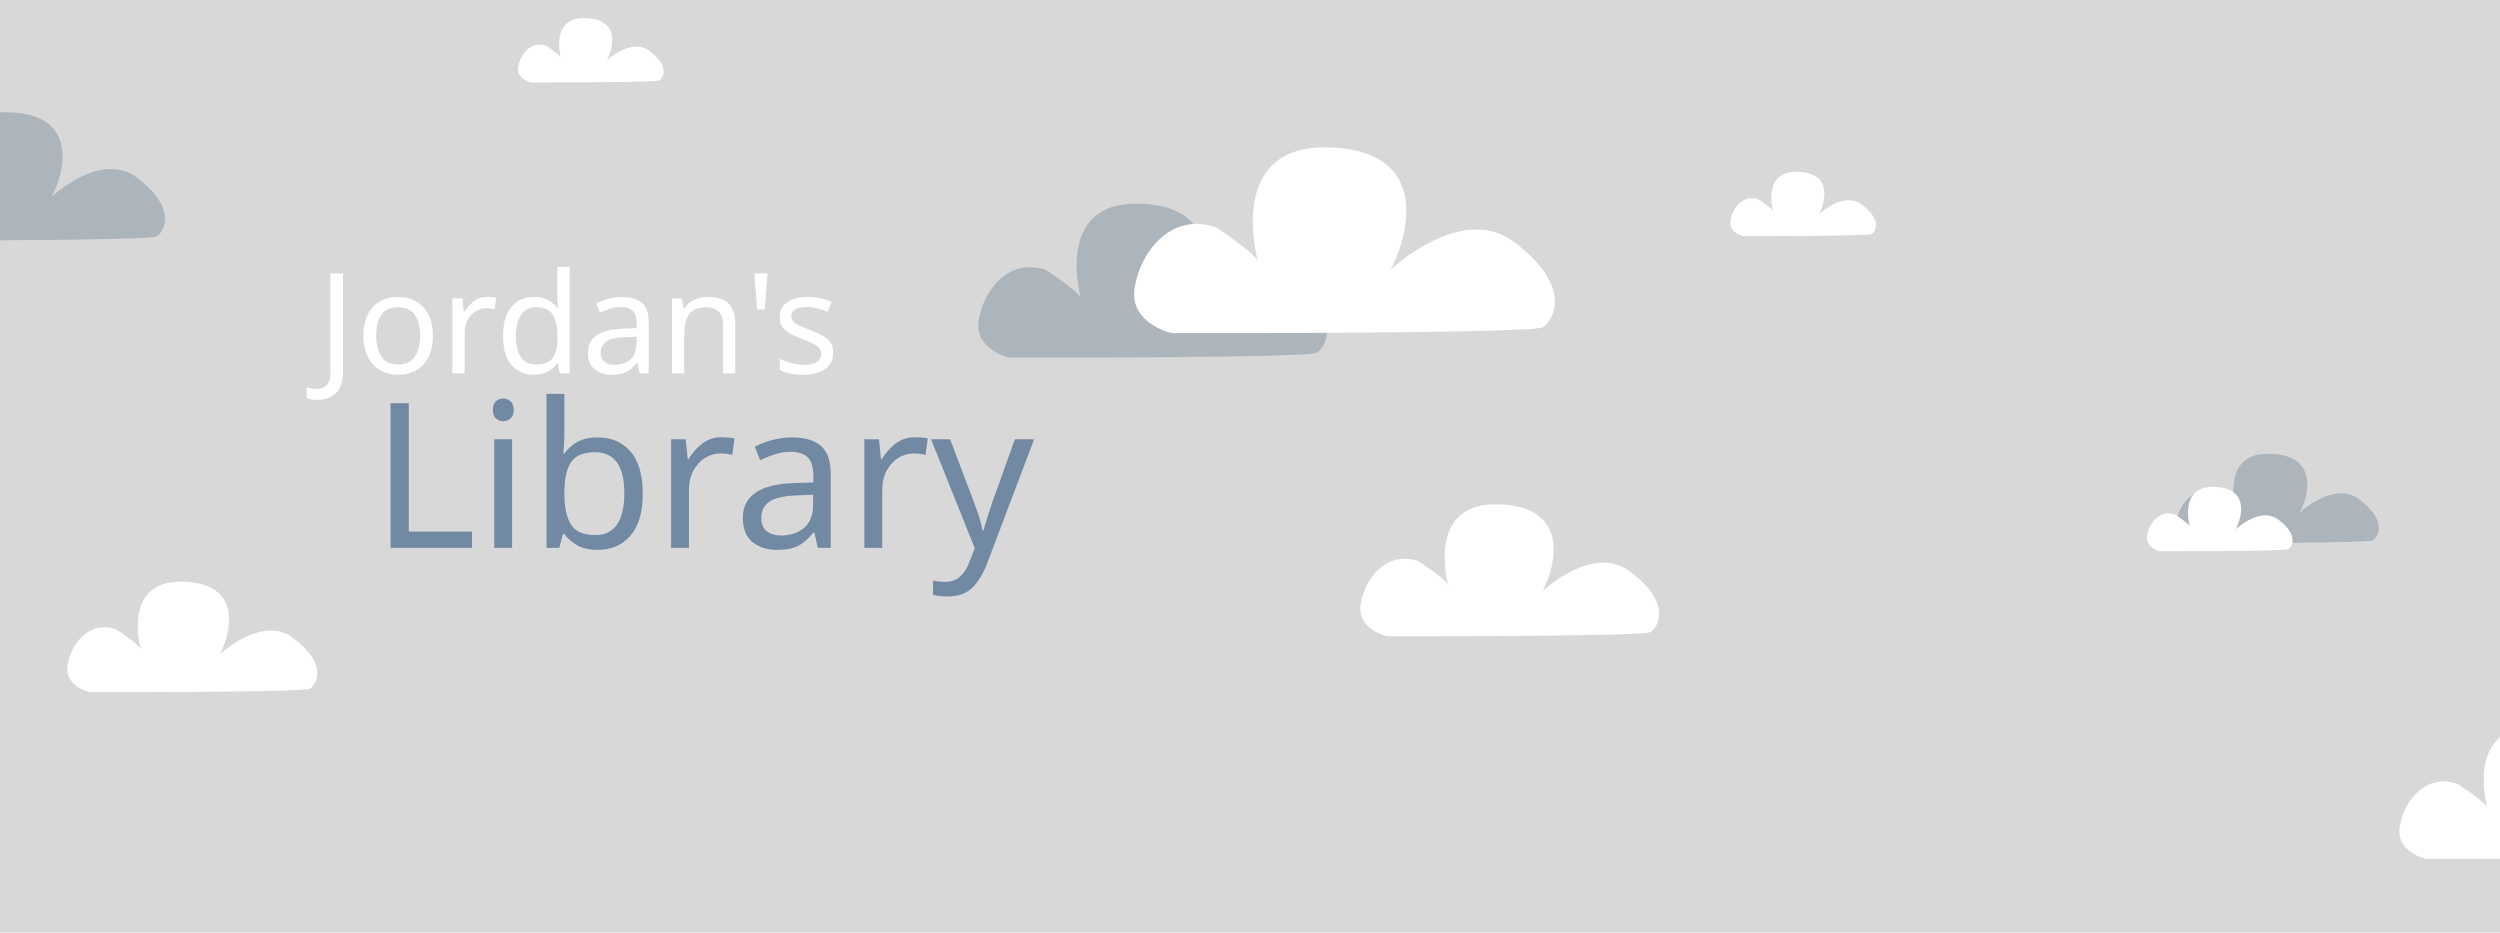
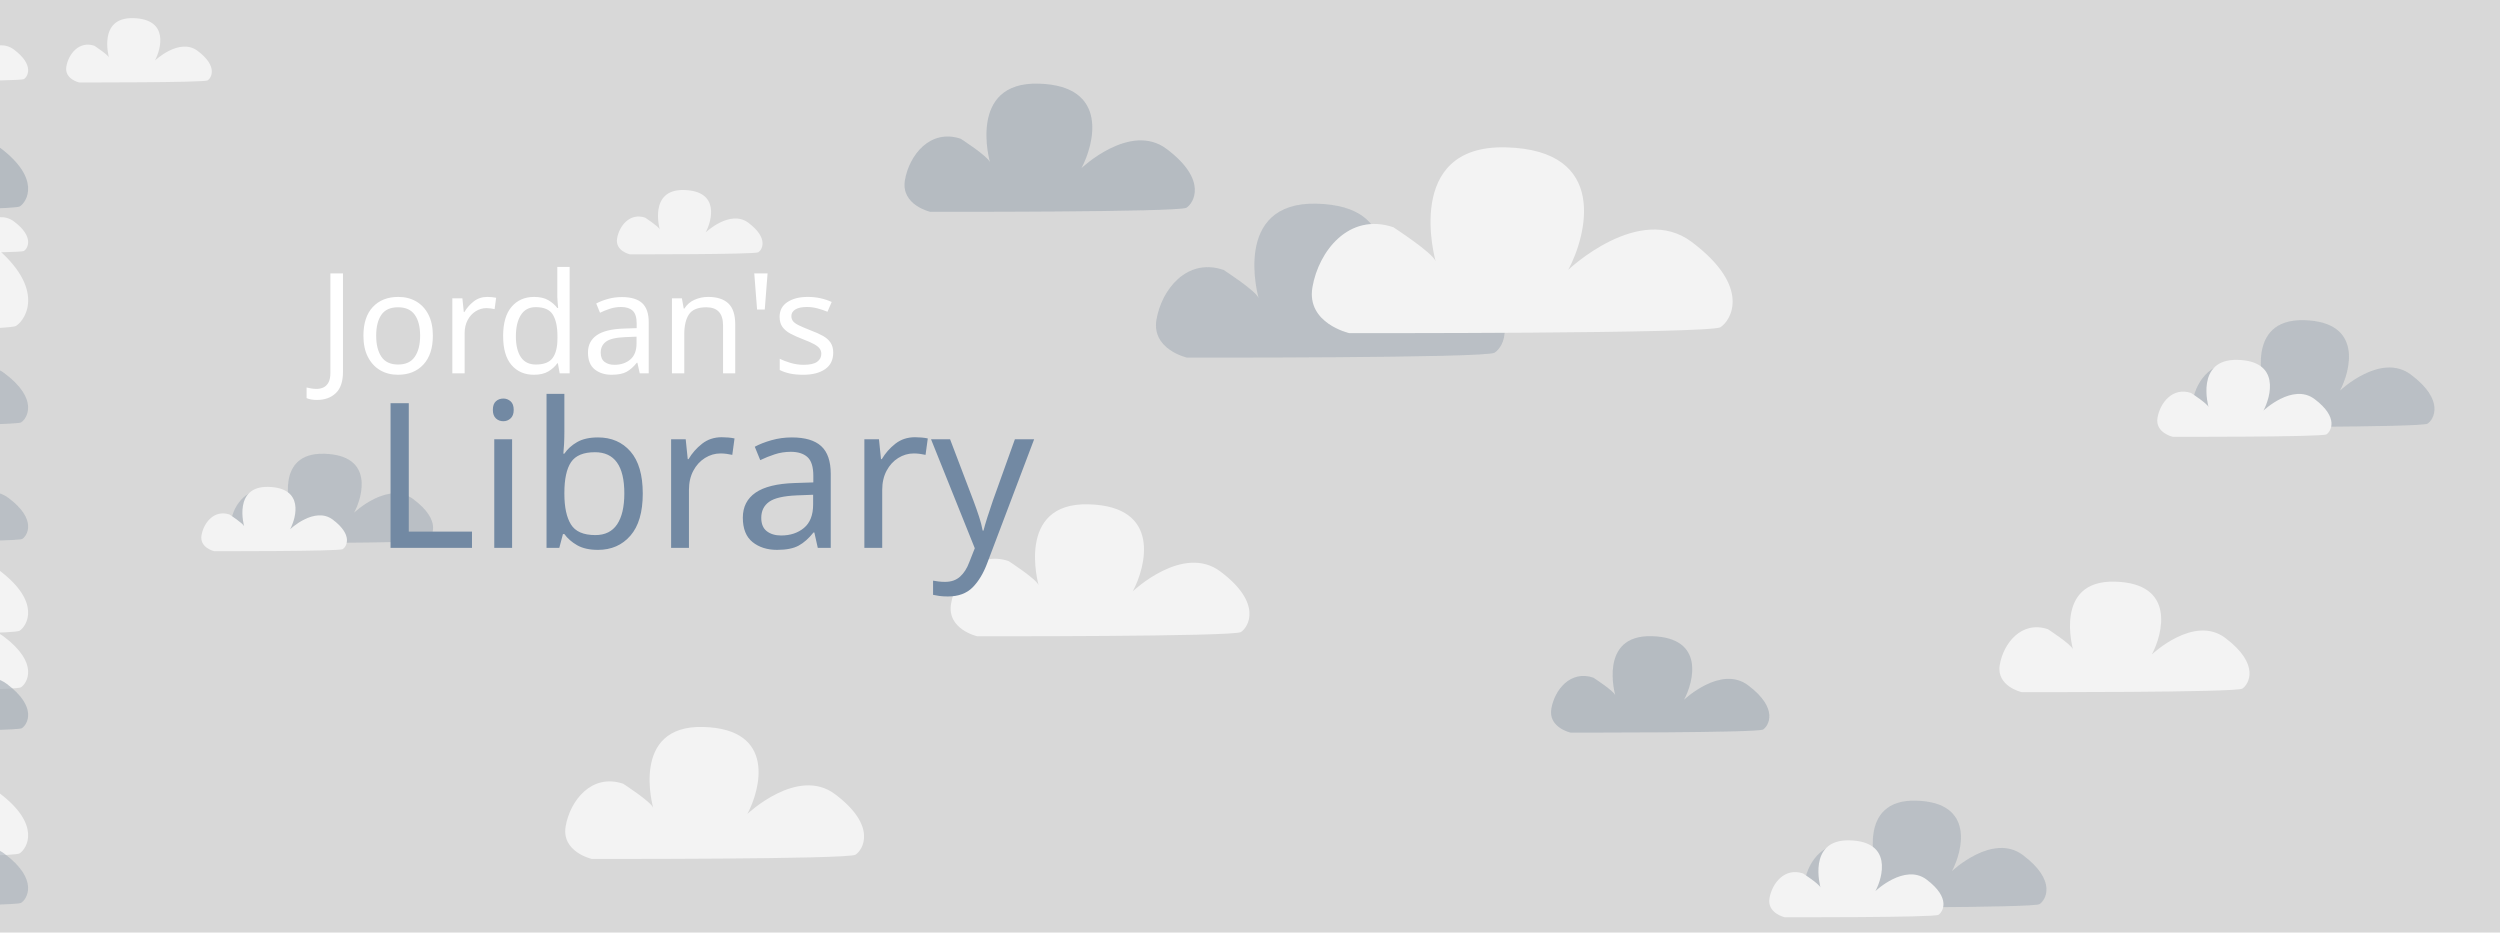
<svg xmlns="http://www.w3.org/2000/svg" id="Hero" viewBox="0 0 1920 716">
  <rect id="Backdrop" width="1920" height="716" fill="#d8d8d8" />
-   <g id="Clouds">
-     <path d="M830.08,228.84s-21.15-74.13,44.71-72.42,51.26,56.24,39.71,77.91c0,0,45-42.76,78.45-17.73,38.27,28.68,25.06,50.07,18.36,54.29s-236.24,3.75-236.24,3.75-27.3-6.2-23.41-29.16,23.21-47.72,51.52-38.2C803.18,207.28,828,223.3,830.08,228.84Z" fill="#a5aeb7" opacity="0.85" />
-     <path d="M966.05,200.59s-25.52-89.48,54-87.42,61.87,67.89,47.93,94c0,0,54.37-51.62,94.68-21.41,46.2,34.63,30.25,60.44,22.16,65.54s-285.13,4.53-285.13,4.53-32.95-7.48-28.26-35.2,28-57.6,62.18-46.11C933.58,174.56,963.57,193.9,966.05,200.59Z" fill="#fff" />
+   <g id="base-clouds" opacity="0.69">
+     <path d="M966.58,228.84s-21.14-74.13,44.71-72.42,51.26,56.24,39.72,77.91c0,0,45-42.76,78.44-17.73,38.27,28.68,25.06,50.07,18.36,54.29s-236.24,3.75-236.24,3.75-27.3-6.2-23.41-29.16,23.21-47.72,51.52-38.2C939.68,207.28,964.52,223.3,966.58,228.84Z" fill="#a5aeb7" opacity="0.85" />
+     <path d="M1102.55,200.59s-25.52-89.48,54-87.42,61.87,67.89,47.93,94c0,0,54.37-51.62,94.68-21.41,46.2,34.63,30.25,60.44,22.16,65.54s-285.13,4.53-285.13,4.53-33-7.48-28.25-35.2,28-57.6,62.17-46.11C1070.08,174.56,1100.07,193.9,1102.55,200.59Z" fill="#fff" />
  </g>
-   <path id="Cloud" d="M1112.26,449.39s-18.12-63.55,38.33-62.08,43.94,48.21,34,66.78c0,0,38.61-36.66,67.24-15.2,32.81,24.59,21.48,42.92,15.74,46.54s-202.5,3.22-202.5,3.22-23.4-5.32-20.06-25,19.89-40.91,44.16-32.75C1089.21,430.9,1110.5,444.64,1112.26,449.39Z" fill="#fff" />
-   <path id="Cloud-2" data-name="Cloud" d="M1361.74,162.19s-8.83-31,18.68-30.26,21.42,23.5,16.59,32.55c0,0,18.82-17.87,32.78-7.41,16,12,10.47,20.92,7.67,22.68s-98.7,1.57-98.7,1.57-11.41-2.59-9.78-12.18,9.69-19.94,21.52-16C1350.5,153.18,1360.88,159.87,1361.74,162.19Z" fill="#fff" />
-   <path id="Cloud-3" data-name="Cloud" d="M-30.6,146.54S-48.21,84.81,6.63,86.23s42.69,46.84,33.07,64.88c0,0,37.51-35.61,65.32-14.77,31.88,23.89,20.87,41.7,15.29,45.21s-196.72,3.13-196.72,3.13-22.73-5.16-19.49-24.29,19.32-39.74,42.9-31.81C-53,128.58-32.31,141.92-30.6,146.54Z" fill="#a5aeb7" opacity="0.85" />
-   <path id="Cloud-4" data-name="Cloud" d="M430.74,44.19s-8.83-31,18.68-30.26S470.84,37.43,466,46.48c0,0,18.82-17.87,32.78-7.41,16,12,10.47,20.92,7.67,22.68s-98.7,1.57-98.7,1.57S396.35,60.73,398,51.14s9.69-19.94,21.52-16C419.5,35.18,429.88,41.87,430.74,44.19Z" fill="#fff" />
-   <path id="Cloud-5" data-name="Cloud" d="M108.16,498.7s-15.17-53.18,32.08-52,36.77,40.35,28.49,55.9c0,0,32.32-30.68,56.28-12.73,27.46,20.58,18,35.93,13.17,39S68.7,531.56,68.7,531.56s-19.58-4.45-16.79-20.92,16.64-34.24,37-27.41C88.86,483.23,106.69,494.72,108.16,498.7Z" fill="#fff" />
-   <g id="Clouds-2" data-name="Clouds">
-     <path d="M1717.16,390.48s-12.28-43,26-42,29.76,32.65,23.05,45.23c0,0,26.15-24.83,45.54-10.3,22.22,16.66,14.55,29.07,10.66,31.52s-137.15,2.18-137.15,2.18-15.84-3.59-13.59-16.93,13.48-27.7,29.91-22.18C1701.54,378,1716,387.27,1717.16,390.48Z" fill="#a5aeb7" opacity="0.85" />
-     <path d="M1681.74,404.19s-8.83-31,18.68-30.26,21.42,23.5,16.59,32.55c0,0,18.82-17.87,32.78-7.41,16,12,10.47,20.92,7.67,22.68s-98.7,1.57-98.7,1.57-11.41-2.59-9.78-12.18,9.69-19.94,21.52-16C1670.5,395.18,1680.88,401.87,1681.74,404.19Z" fill="#fff" />
+   <path id="base-clouds-2" data-name="base-clouds" d="M797.65,449.39S779.53,385.84,836,387.31s43.94,48.21,34,66.78c0,0,38.61-36.66,67.24-15.2,32.81,24.59,21.48,42.92,15.74,46.54s-202.5,3.22-202.5,3.22-23.4-5.32-20.06-25,19.89-40.91,44.16-32.75C774.6,430.9,795.89,444.64,797.65,449.39Z" fill="#fff" opacity="0.69" />
+   <path id="base-clouds-3" data-name="base-clouds" d="M506.69,176.19s-8.84-31,18.68-30.26,21.41,23.5,16.59,32.55c0,0,18.82-17.87,32.77-7.41,16,12,10.47,20.92,7.67,22.68s-98.7,1.57-98.7,1.57-11.4-2.59-9.78-12.18,9.7-19.94,21.53-16C495.45,167.18,505.83,173.87,506.69,176.19Z" fill="#fff" opacity="0.69" />
+   <path id="base-clouds-4" data-name="base-clouds" d="M760.28,124.54s-17.61-61.73,37.23-60.31,42.69,46.84,33.07,64.88c0,0,37.51-35.61,65.32-14.77,31.88,23.89,20.87,41.7,15.29,45.21s-196.72,3.13-196.72,3.13-22.73-5.16-19.49-24.29,19.32-39.74,42.9-31.81C737.88,106.58,758.57,119.92,760.28,124.54Z" fill="#a5aeb7" opacity="0.69" />
+   <path id="base-clouds-5" data-name="base-clouds" d="M83.69,44.19s-8.84-31,18.68-30.26S123.78,37.43,119,46.48c0,0,18.82-17.87,32.77-7.41,16,12,10.47,20.92,7.67,22.68s-98.7,1.57-98.7,1.57-11.4-2.59-9.78-12.18,9.7-19.94,21.53-16C72.45,35.18,82.83,41.87,83.69,44.19Z" fill="#fff" opacity="0.69" />
+   <path id="base-clouds-6" data-name="base-clouds" d="M1592.07,498.7s-15.17-53.18,32.07-52,36.78,40.35,28.5,55.9c0,0,32.31-30.68,56.27-12.73,27.46,20.58,18,35.93,13.17,39s-169.48,2.69-169.48,2.69-19.58-4.45-16.79-20.92,16.65-34.24,37-27.41C1572.77,483.23,1590.59,494.72,1592.07,498.7Z" fill="#fff" opacity="0.69" />
+   <g id="base-clouds-7" data-name="base-clouds" opacity="0.69">
+     <path d="M222.93,390.48s-12.27-43,26-42,29.76,32.65,23.05,45.23c0,0,26.15-24.83,45.54-10.3C339.71,400,332,412.44,328.14,414.89S191,417.07,191,417.07s-15.85-3.59-13.59-16.93,13.47-27.7,29.9-22.18C207.31,378,221.74,387.27,222.93,390.48Z" fill="#a5aeb7" opacity="0.85" />
+     <path d="M187.51,404.19s-8.83-31,18.68-30.26,21.42,23.5,16.6,32.55c0,0,18.81-17.87,32.77-7.41,16,12,10.47,20.92,7.67,22.68s-98.7,1.57-98.7,1.57-11.4-2.59-9.78-12.18,9.7-19.94,21.52-16C176.27,395.18,186.65,401.87,187.51,404.19Z" fill="#fff" />
  </g>
-   <path id="Cloud-6" data-name="Cloud" d="M1910.26,620.39s-18.12-63.55,38.33-62.08,43.94,48.21,34,66.78c0,0,38.61-36.66,67.24-15.2,32.81,24.59,21.48,42.92,15.74,46.54s-202.5,3.22-202.5,3.22-23.4-5.32-20.06-25,19.89-40.91,44.16-32.75C1887.21,601.9,1908.5,615.64,1910.26,620.39Z" fill="#fff" />
+   <path id="base-clouds-8" data-name="base-clouds" d="M501.65,620.39S483.53,556.84,540,558.31s43.94,48.21,34,66.78c0,0,38.61-36.66,67.24-15.2,32.81,24.59,21.48,42.92,15.74,46.54s-202.5,3.22-202.5,3.22-23.4-5.32-20.06-25,19.89-40.91,44.16-32.75C478.6,601.9,499.89,615.64,501.65,620.39Z" fill="#fff" opacity="0.69" />
+   <path id="base-clouds-9" data-name="base-clouds" d="M1240.52,533.94s-13.24-46.43,28-45.36,32.1,35.22,24.87,48.79c0,0,28.21-26.78,49.12-11.1,24,18,15.7,31.35,11.5,34s-147.93,2.35-147.93,2.35-17.1-3.89-14.66-18.27,14.53-29.88,32.26-23.92C1223.68,520.43,1239.24,530.46,1240.52,533.94Z" fill="#a5aeb7" opacity="0.69" />
+   <g id="base-clouds-10" data-name="base-clouds" opacity="0.69">
+     <path d="M1738.52,296.19s-14.69-51.49,31-50.3,35.6,39.06,27.58,54.11c0,0,31.28-29.7,54.47-12.32,26.58,19.92,17.41,34.78,12.75,37.71s-164,2.61-164,2.61-19-4.31-16.26-20.26,16.12-33.14,35.78-26.53C1719.84,281.21,1737.09,292.34,1738.52,296.19Z" fill="#a5aeb7" opacity="0.85" />
+     <path d="M1696.15,312.58s-10.57-37.05,22.35-36.2,25.61,28.11,19.84,38.94c0,0,22.52-21.37,39.21-8.86,19.13,14.33,12.52,25,9.17,27.13s-118.06,1.88-118.06,1.88-13.64-3.1-11.7-14.58,11.6-23.85,25.75-19.09C1682.71,301.8,1695.12,309.81,1696.15,312.58Z" fill="#fff" />
+   </g>
+   <g id="base-clouds-11" data-name="base-clouds" opacity="0.69">
+     <path d="M1440.52,665.19s-14.69-51.49,31-50.3,35.6,39.06,27.58,54.11c0,0,31.28-29.7,54.47-12.32,26.58,19.92,17.41,34.78,12.75,37.71s-164,2.61-164,2.61-19-4.31-16.26-20.26,16.12-33.14,35.78-26.53C1421.84,650.21,1439.09,661.34,1440.52,665.19Z" fill="#a5aeb7" opacity="0.85" />
+     <path d="M1398.15,681.58s-10.57-37.05,22.35-36.2,25.61,28.11,19.84,38.94c0,0,22.52-21.37,39.21-8.86,19.13,14.33,12.52,25,9.17,27.13s-118.06,1.88-118.06,1.88-13.64-3.1-11.7-14.58,11.6-23.85,25.75-19.09C1384.71,670.8,1397.12,678.81,1398.15,681.58Z" fill="#fff" />
+   </g>
+   <g id="Clouds" opacity="0.69">
+     <path d="M-206.47,199.59s-25.52-89.48,54-87.42,61.87,67.89,47.93,94c0,0,54.37-51.62,94.68-21.41,46.2,34.63,30.25,60.44,22.16,65.54s-285.13,4.53-285.13,4.53-32.95-7.48-28.25-35.2,28-57.6,62.17-46.11C-238.94,173.56-208.95,192.9-206.47,199.59Z" fill="#fff" />
+   </g>
+   <path id="Cloud" d="M-140.37,448.39s-18.12-63.55,38.33-62.08S-58.1,434.52-68,453.09c0,0,38.6-36.66,67.23-15.2C32.05,462.48,20.73,480.81,15,484.43s-202.5,3.22-202.5,3.22-23.39-5.32-20.06-25,19.89-40.91,44.16-32.75C-163.42,429.9-142.12,443.64-140.37,448.39Z" fill="#fff" opacity="0.69" />
+   <path id="Cloud-2" data-name="Cloud" d="M-57.33,175.19s-8.84-31,18.68-30.26,21.41,23.5,16.59,32.55c0,0,18.82-17.87,32.77-7.41,16,12,10.47,20.92,7.67,22.68s-98.7,1.57-98.7,1.57-11.4-2.59-9.77-12.18,9.69-19.94,21.52-16C-68.57,166.18-58.19,172.87-57.33,175.19Z" fill="#fff" opacity="0.69" />
+   <path id="Cloud-3" data-name="Cloud" d="M-135.74,123.54s-17.61-61.73,37.23-60.31,42.69,46.84,33.07,64.88c0,0,37.51-35.61,65.32-14.77,31.88,23.89,20.87,41.7,15.29,45.21s-196.72,3.13-196.72,3.13-22.73-5.16-19.49-24.29,19.32-39.74,42.9-31.81C-158.14,105.58-137.45,118.92-135.74,123.54Z" fill="#a5aeb7" opacity="0.69" />
+   <path id="Cloud-4" data-name="Cloud" d="M-57.33,43.19s-8.84-31,18.68-30.26,21.41,23.5,16.59,32.55c0,0,18.82-17.87,32.77-7.41,16,12,10.47,20.92,7.67,22.68s-98.7,1.57-98.7,1.57-11.4-2.59-9.77-12.18,9.69-19.94,21.52-16C-68.57,34.18-58.19,40.87-57.33,43.19Z" fill="#fff" opacity="0.69" />
+   <path id="Cloud-5" data-name="Cloud" d="M-113.95,497.7s-15.17-53.18,32.08-52,36.77,40.35,28.49,55.9c0,0,32.31-30.68,56.27-12.73,27.46,20.58,18,35.93,13.17,39s-169.47,2.69-169.47,2.69-19.59-4.45-16.8-20.92,16.65-34.24,37-27.41C-133.25,482.23-115.43,493.72-113.95,497.7Z" fill="#fff" opacity="0.69" />
+   <g id="Clouds-2" data-name="Clouds" opacity="0.69">
+     <path d="M-88.09,389.48s-12.27-43,26-42,29.76,32.65,23.06,45.23c0,0,26.14-24.83,45.53-10.3C28.69,399,21,411.44,17.12,413.89S-120,416.07-120,416.07s-15.85-3.59-13.59-16.93,13.47-27.7,29.9-22.18C-103.71,377-89.28,386.27-88.09,389.48Z" fill="#a5aeb7" opacity="0.85" />
+   </g>
+   <path id="Cloud-6" data-name="Cloud" d="M-140.37,619.39s-18.12-63.55,38.33-62.08S-58.1,605.52-68,624.09c0,0,38.6-36.66,67.23-15.2C32.05,633.48,20.73,651.81,15,655.43s-202.5,3.22-202.5,3.22-23.39-5.32-20.06-25,19.89-40.91,44.16-32.75C-163.42,600.9-142.12,614.64-140.37,619.39Z" fill="#fff" opacity="0.69" />
+   <path id="Cloud-7" data-name="Cloud" d="M-96.72,532.94s-13.24-46.43,28-45.36,32.1,35.22,24.87,48.79c0,0,28.21-26.78,49.12-11.1,24,18,15.7,31.35,11.5,34s-147.94,2.35-147.94,2.35-17.09-3.89-14.65-18.27,14.53-29.88,32.26-23.92C-113.56,519.43-98,529.46-96.72,532.94Z" fill="#a5aeb7" opacity="0.69" />
+   <g id="Clouds-3" data-name="Clouds" opacity="0.69">
+     <path d="M-109.62,295.19s-14.68-51.49,31.06-50.3S-43,284-51,299c0,0,31.28-29.7,54.47-12.32,26.58,19.92,17.4,34.78,12.75,37.71S-147.82,327-147.82,327s-19-4.31-16.25-20.26S-148,273.6-128.3,280.21C-128.3,280.21-111,291.34-109.62,295.19Z" fill="#a5aeb7" opacity="0.85" />
+   </g>
+   <g id="Clouds-4" data-name="Clouds" opacity="0.69">
+     <path d="M-109.62,664.19s-14.68-51.49,31.06-50.3S-43,653-51,668c0,0,31.28-29.7,54.47-12.32,26.58,19.92,17.4,34.78,12.75,37.71S-147.82,696-147.82,696s-19-4.31-16.25-20.26S-148,642.6-128.3,649.21C-128.3,649.21-111,660.34-109.62,664.19Z" fill="#a5aeb7" opacity="0.85" />
+   </g>
  <text transform="translate(243.85 286.74)" font-size="107.51" fill="#fff" font-family="Righteous-Regular, Righteous">Jordan's</text>
  <text transform="translate(284.85 420.74)" font-size="155.58" fill="#7289a3" font-family="Righteous-Regular, Righteous">Library</text>
</svg>
